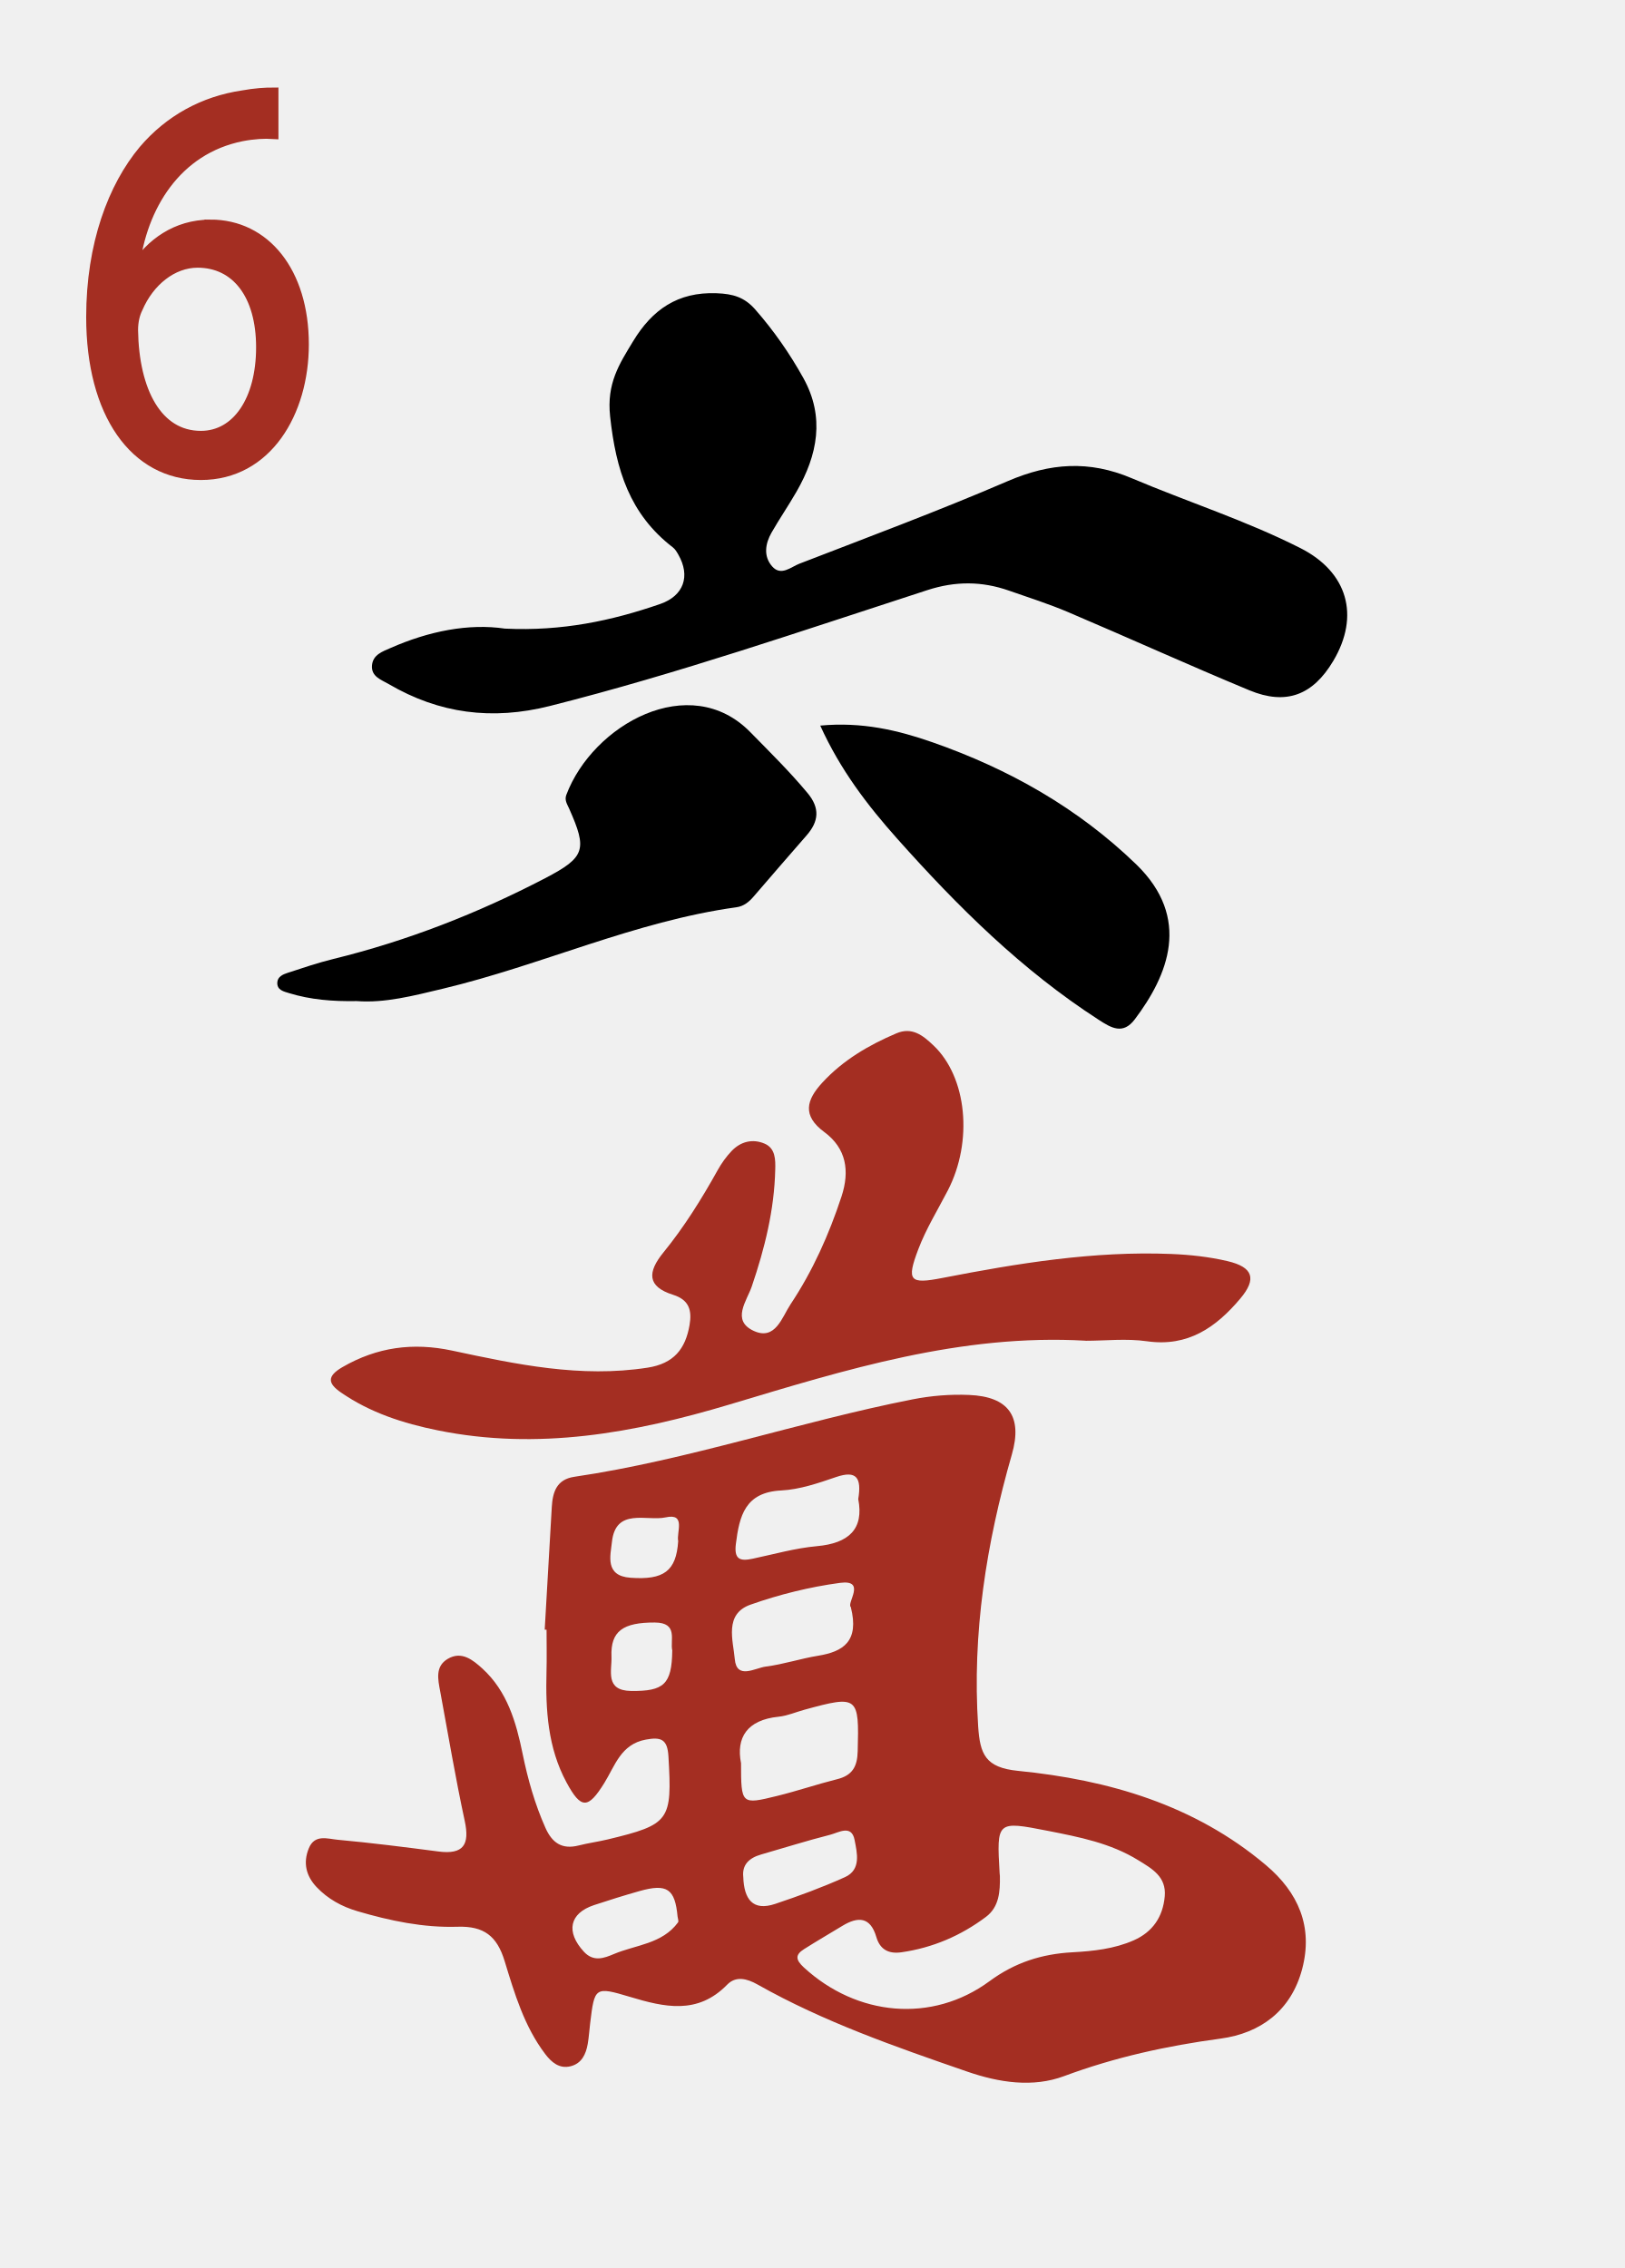
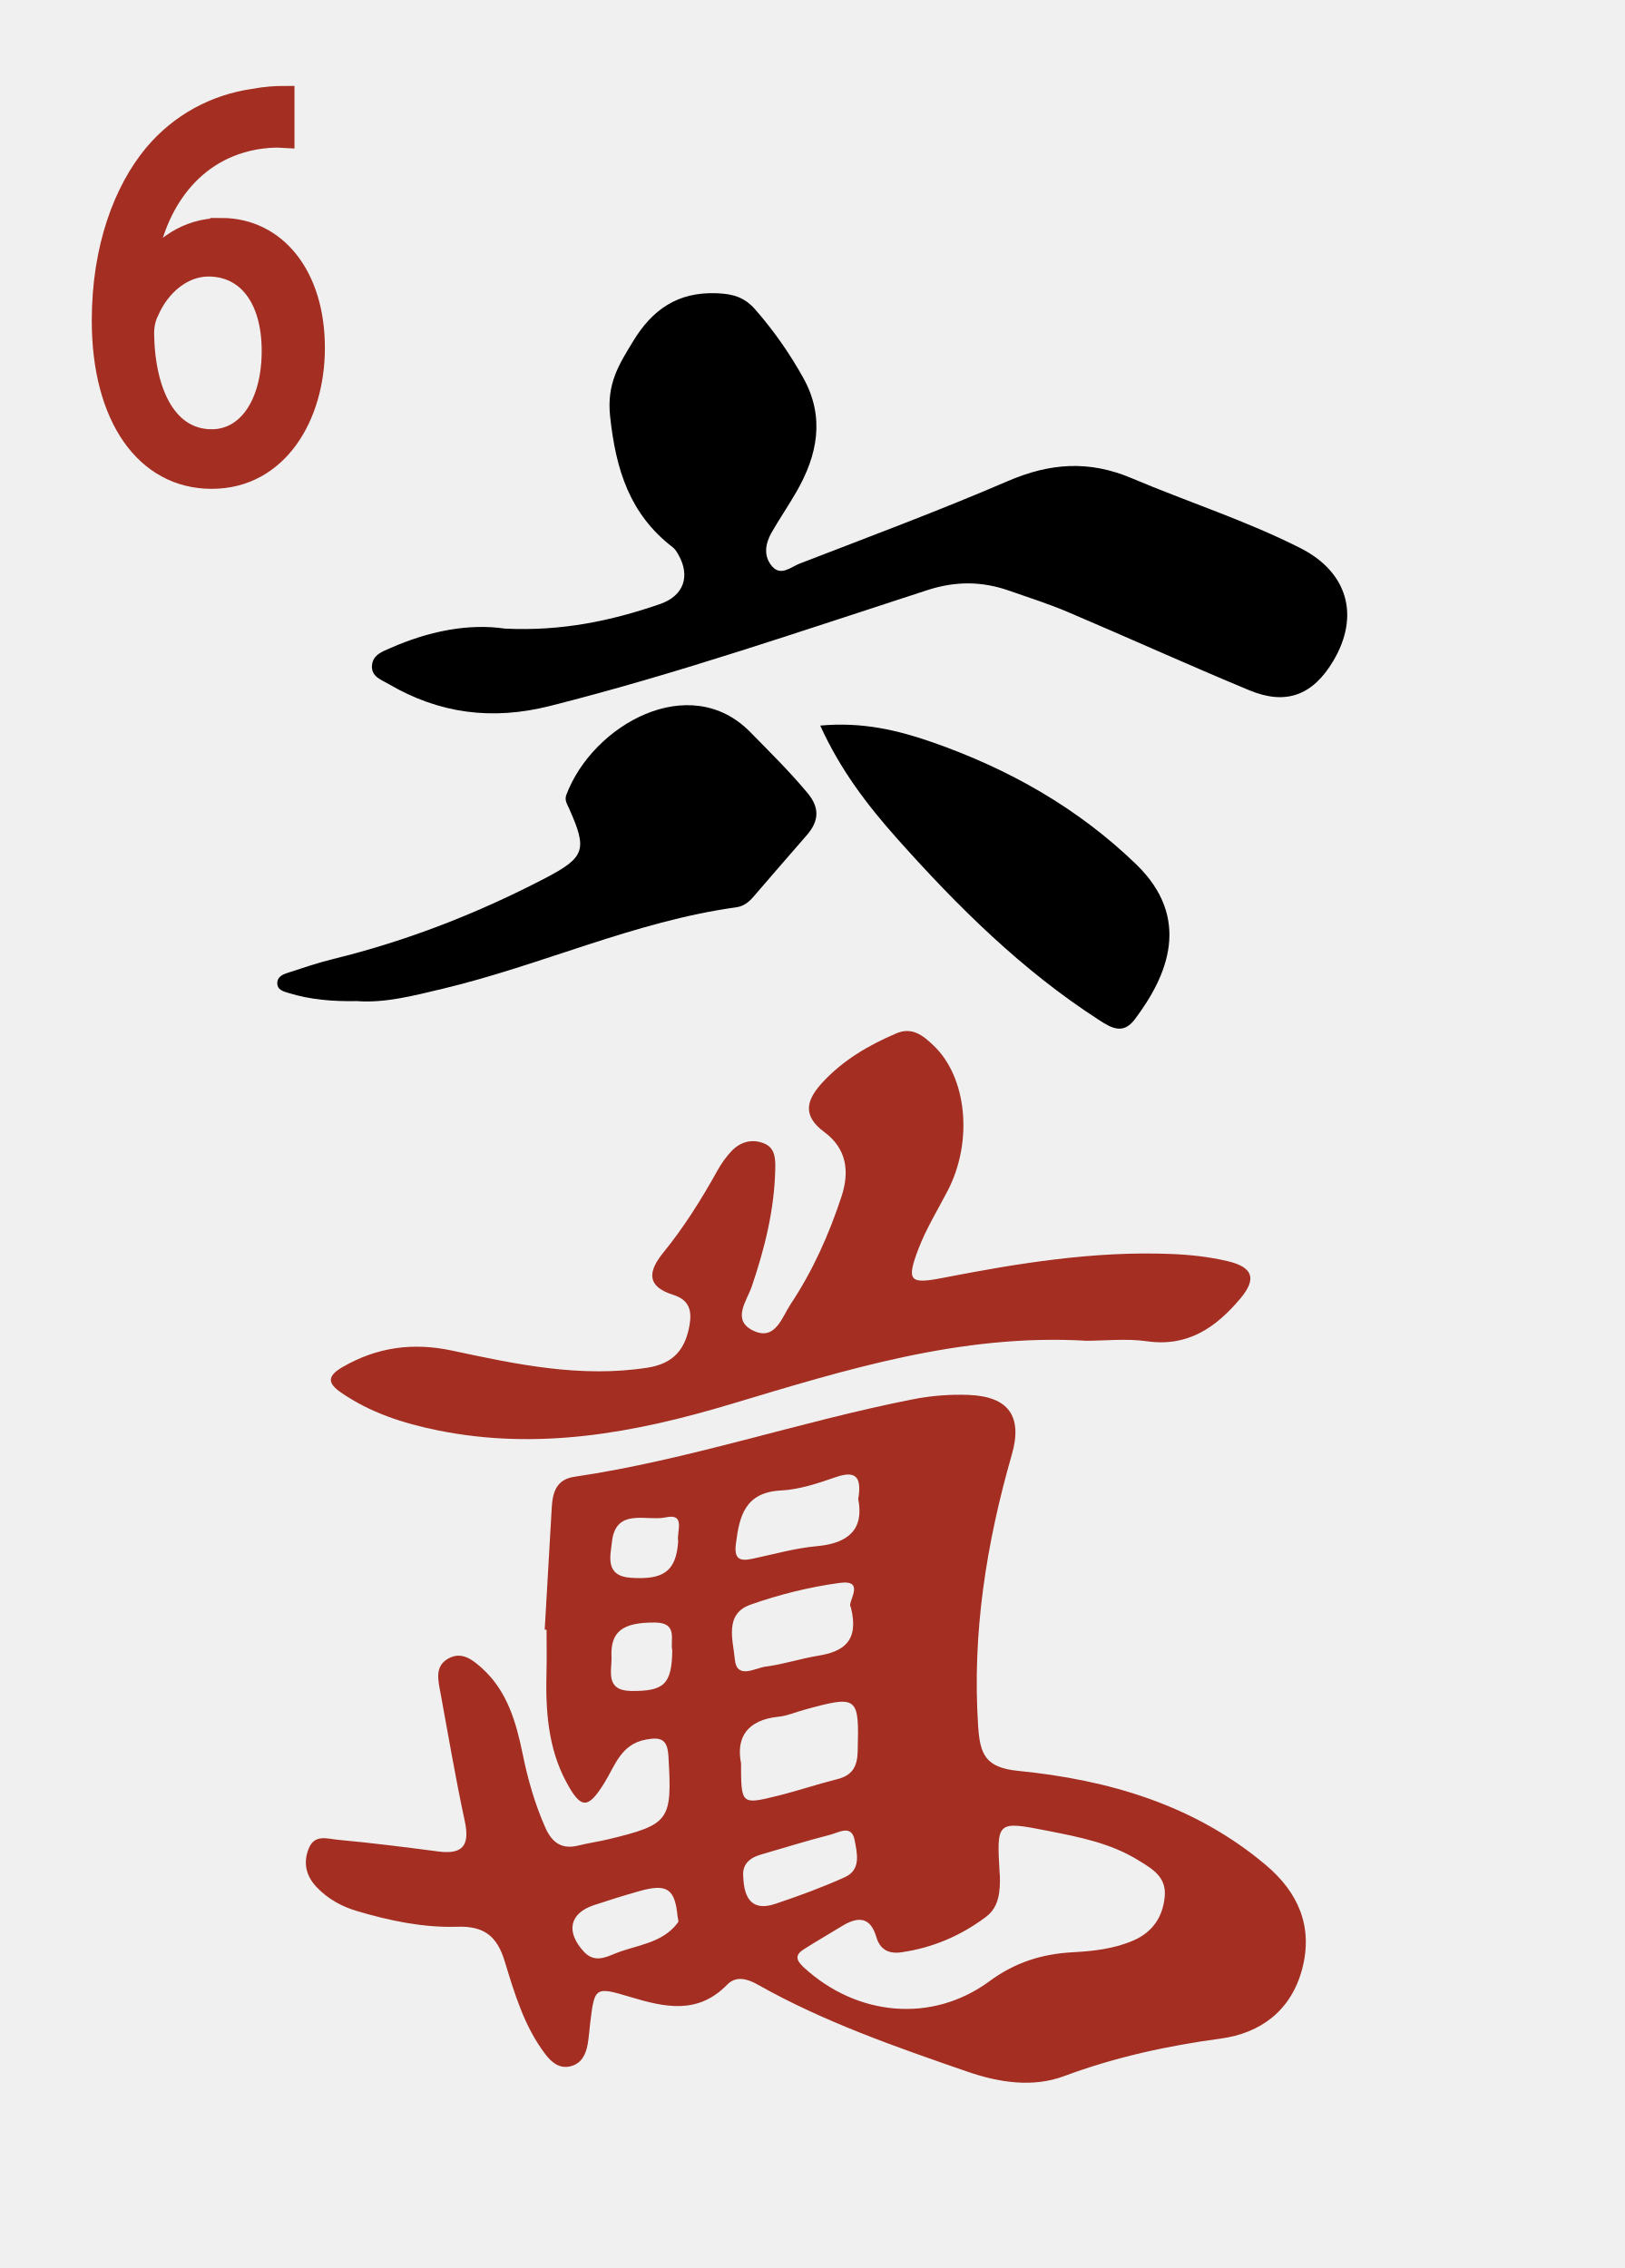
<svg xmlns="http://www.w3.org/2000/svg" id="Layer_1" data-name="Layer 1" viewBox="0 0 310.841 433.986" version="1.1" width="310.841" height="433.986">
  <defs id="defs1">
    <style id="style1">
      .cls-1 {
        fill: #fff;
      }

      .cls-2 {
        fill: #831618;
      }
    </style>
  </defs>
  <g id="g3" transform="translate(-102.01,-24.92989)">
    <g id="g2" style="fill:none">
      <path d="m 412.83,293.71 c 0,-77.84 0.02,-155.7 0,-233.54 0,-10.31 -3.95,-18.92 -11.49,-25.92 -7.18,-6.67 -15.82,-9.34 -25.47,-9.32 -20.07,0.03 -40.14,0.03 -60.21,0.03 -59.06,0 -118.11,-0.02 -177.16,-0.03 -11.34,0 -20.72,4.34 -28.15,12.89 -6.27,7.22 -8.35,15.73 -8.34,25.12 0.08,59.52 0.04,119.04 0.04,178.55 0,49.66 -0.01,99.31 0,148.97 0,11.71 -0.06,23.43 0.17,35.14 0.17,8.21 3.52,15.25 9.04,21.3 8.08,8.86 18.27,11.9 30.02,11.88 72.97,-0.12 145.95,-0.03 218.92,-0.1 7.99,-0.01 16.05,0.84 23.98,-0.63 17.04,-3.17 28.65,-17.63 28.66,-35.57 0.03,-42.93 -0.01,-85.85 -0.01,-128.78 z m -2.43,-51.84 h -0.05 c 0,59.4 0,118.79 0,178.2 0,5.01 -0.29,9.96 -2.06,14.73 -4.8,12.96 -17.23,21.4 -31.66,21.4 -77.27,0 -154.53,-0.02 -231.79,-0.03 -2.55,0 -5.11,0.06 -7.66,-0.03 -18.18,-0.65 -31.86,-14.28 -32.59,-32.44 -0.03,-0.93 -0.02,-1.85 -0.02,-2.78 0,-119.38 0.02,-238.75 -0.03,-358.13 0,-9.73 2.62,-18.27 9.62,-25.26 6.96,-6.93 15.36,-10.01 25.14,-10 56.96,0.06 113.93,0.03 170.89,0.03 22.28,0 44.55,-0.09 66.82,0.03 16.55,0.09 29.64,10.91 32.75,26.74 0.84,4.24 0.62,8.55 0.63,12.84 0,58.24 0,116.48 0,174.72 z" id="path1" style="fill:none" />
      <path class="cls-1" d="m 410.4,241.87 h -0.05 c 0,59.4 0,118.79 0,178.2 0,5.01 -0.29,9.96 -2.06,14.73 -4.8,12.96 -17.23,21.4 -31.66,21.4 -77.27,0 -154.53,-0.02 -231.79,-0.03 -2.55,0 -5.11,0.06 -7.66,-0.03 -18.18,-0.65 -31.86,-14.28 -32.59,-32.44 -0.03,-0.93 -0.02,-1.85 -0.02,-2.78 0,-119.38 0.02,-238.75 -0.03,-358.13 0,-9.73 2.62,-18.27 9.62,-25.26 6.96,-6.93 15.36,-10.01 25.14,-10 56.96,0.06 113.93,0.03 170.89,0.03 22.28,0 44.55,-0.09 66.82,0.03 16.55,0.09 29.64,10.91 32.75,26.74 0.84,4.24 0.62,8.55 0.63,12.84 0,58.24 0,116.48 0,174.72 z" id="path2" style="fill:none" />
    </g>
-     <path class="cls-2" d="m 142.264,67.955 c -6.557,0 -11.471,3.701 -14.292,8.175 h -0.274 c 1.368,-11.662 8.009,-22.657 20.575,-25.168 2.273,-0.44 4.367,-0.547 6.009,-0.44 v -7.842 c -1.452,0 -3.463,0.107 -5.831,0.547 -7.461,1.095 -14.018,4.688 -18.932,10.46 -5.831,6.973 -10.02,17.98 -10.02,31.915 0,18.409 8.282,30.178 20.944,30.178 12.661,0 19.658,-11.983 19.658,-24.954 0,-13.839 -7.378,-22.883 -17.838,-22.883 z m -1.821,40.423 c -8.377,0 -12.84,-8.603 -13.018,-20.265 0,-1.737 0.369,-3.165 0.916,-4.248 2.19,-5.117 6.64,-8.711 11.471,-8.711 7.378,0 12.197,6.105 12.197,16.231 0,10.127 -4.641,16.993 -11.567,16.993 z" id="path3" style="stroke-width:2;fill:#a42e22;fill-opacity:1;stroke-dasharray:none;stroke:#a42e22;stroke-opacity:1" />
+     <path class="cls-2" d="m 144.334,68.645 c -6.557,0 -11.471,3.701 -14.292,8.175 h -0.274 c 1.368,-11.662 8.009,-22.657 20.575,-25.168 2.273,-0.44 4.367,-0.547 6.009,-0.44 v -7.842 c -1.452,0 -3.463,0.107 -5.831,0.547 -7.461,1.095 -14.018,4.688 -18.932,10.46 -5.831,6.973 -10.02,17.98 -10.02,31.915 0,18.409 8.282,30.178 20.944,30.178 12.661,0 19.658,-11.983 19.658,-24.954 0,-13.839 -7.378,-22.883 -17.838,-22.883 z m -1.821,40.423 c -8.377,0 -12.84,-8.603 -13.018,-20.265 0,-1.737 0.369,-3.165 0.916,-4.248 2.19,-5.117 6.64,-8.711 11.471,-8.711 7.378,0 12.197,6.105 12.197,16.231 0,10.127 -4.641,16.993 -11.567,16.993 z" id="path3" style="fill:#a42e22;fill-opacity:1;stroke:#a42e22;stroke-width:4;stroke-dasharray:none;stroke-opacity:1" />
  </g>
  <g id="g8" transform="matrix(1.041989,0,0,1.041989,-112.8185,-35.52134)">
    <path class="cls-2" d="m 208.29,333.35 c 0.43,-7.5 0.87,-15 1.3,-22.5 0.16,-2.77 0.89,-5.08 4.14,-5.56 21.08,-3.11 41.26,-10.12 62.11,-14.22 3.39,-0.67 6.93,-0.96 10.38,-0.81 7.25,0.3 9.85,3.95 7.85,10.92 -4.69,16.33 -7.32,32.86 -6.19,49.94 0.34,5.09 1.3,7.57 7.31,8.17 16.61,1.65 32.41,6.23 45.54,17.32 5.92,5 8.7,11.29 6.64,19.08 -2.03,7.65 -7.64,11.78 -14.97,12.77 -9.86,1.33 -19.38,3.41 -28.74,6.89 -5.74,2.14 -11.93,1.2 -17.82,-0.84 -13.16,-4.55 -26.3,-9.11 -38.48,-15.99 -2,-1.13 -4,-1.57 -5.56,0.03 -5.44,5.58 -11.52,4.15 -17.88,2.24 -6.43,-1.93 -6.48,-1.77 -7.28,4.83 -0.16,1.27 -0.23,2.56 -0.45,3.82 -0.33,1.89 -1.11,3.59 -3.15,4.1 -2.08,0.52 -3.53,-0.76 -4.66,-2.25 -3.85,-5.07 -5.63,-11.12 -7.44,-17.04 -1.41,-4.64 -3.81,-6.48 -8.65,-6.33 -6.25,0.2 -12.4,-1.09 -18.4,-2.86 -2.86,-0.84 -5.44,-2.26 -7.49,-4.43 -1.91,-2.02 -2.52,-4.43 -1.43,-7.1 1.07,-2.65 3.44,-1.76 5.25,-1.59 6.2,0.57 12.37,1.35 18.55,2.16 4.62,0.6 5.78,-1.26 4.83,-5.64 -1.7,-7.88 -3.03,-15.84 -4.5,-23.77 -0.41,-2.19 -0.96,-4.57 1.38,-5.96 2.56,-1.52 4.64,0.21 6.37,1.78 4.57,4.17 6.2,9.85 7.38,15.63 0.96,4.7 2.25,9.25 4.2,13.63 1.22,2.73 3.02,4 6.07,3.23 1.77,-0.45 3.6,-0.69 5.38,-1.12 11.42,-2.75 11.82,-3.45 11.13,-15.25 -0.18,-3.16 -1.37,-3.59 -4.14,-3.08 -4.6,0.84 -5.66,4.79 -7.64,7.98 -2.97,4.78 -4.26,4.86 -6.95,-0.14 -3.41,-6.32 -3.85,-13.28 -3.66,-20.32 0.07,-2.56 0.01,-5.13 0.01,-7.7 h -0.3 z m 83.58,45.27 c 0.05,2.81 -0.12,5.66 -2.56,7.49 -4.6,3.45 -9.78,5.68 -15.52,6.5 -2.32,0.33 -3.93,-0.48 -4.61,-2.81 -1.09,-3.73 -3.36,-3.79 -6.24,-2.04 -2.34,1.42 -4.71,2.8 -7.03,4.27 -1.65,1.04 -1.56,1.95 -0.05,3.35 9.75,8.98 23.55,10.31 34.1,2.54 4.68,-3.45 9.61,-5 15.21,-5.31 3.84,-0.21 7.69,-0.62 11.26,-2.19 3.48,-1.53 5.37,-4.3 5.71,-8.08 0.32,-3.61 -2.33,-5.08 -4.85,-6.63 -5.09,-3.15 -10.86,-4.27 -16.6,-5.4 -9.41,-1.85 -9.42,-1.81 -8.87,7.76 0.01,0.18 0.02,0.37 0.05,0.55 z m -47.53,-20.78 c 0.01,7.62 0.03,7.68 6.61,6.06 3.71,-0.91 7.34,-2.15 11.05,-3.08 2.77,-0.69 3.69,-2.3 3.76,-5.11 0.28,-10.12 0.08,-10.35 -9.79,-7.64 -1.58,0.43 -3.13,1.12 -4.74,1.28 -5.82,0.59 -7.8,3.87 -6.9,8.48 z m 20.17,-28.62 c -0.88,-0.66 2.94,-5.11 -2.01,-4.45 -5.56,0.75 -11.13,2.13 -16.42,4 -4.87,1.72 -3.19,6.57 -2.89,9.99 0.34,3.86 3.72,1.63 5.7,1.38 3.24,-0.41 6.39,-1.47 9.61,-1.99 4.6,-0.75 7.59,-2.63 6,-8.92 z m 1.35,-19.83 c 0.65,-3.94 -0.32,-5.33 -4.05,-4.06 -3.27,1.12 -6.69,2.3 -10.09,2.47 -6.63,0.33 -7.68,4.64 -8.33,9.83 -0.35,2.82 0.76,3.2 3.06,2.71 3.93,-0.83 7.84,-1.95 11.82,-2.31 5.86,-0.53 8.67,-3.14 7.59,-8.66 z m -21.11,69.39 c 0.14,4.06 1.72,6.33 5.87,4.94 4.33,-1.45 8.64,-3.03 12.8,-4.91 3.03,-1.37 2.22,-4.48 1.77,-6.83 -0.56,-2.9 -2.95,-1.34 -4.49,-0.95 -4.26,1.08 -8.45,2.41 -12.67,3.62 -2.2,0.63 -3.53,1.88 -3.28,4.13 z m -12.06,7.29 c -0.47,-5.12 -1.93,-6.13 -7,-4.7 -2.8,0.79 -5.57,1.66 -8.33,2.57 -4.54,1.5 -5.23,4.92 -1.88,8.56 1.79,1.94 3.73,1.18 5.51,0.43 4.04,-1.7 8.87,-1.84 11.78,-5.81 0.16,-0.22 -0.04,-0.7 -0.08,-1.06 z m 0.11,-68.96 c -0.35,-1.6 1.49,-5.2 -2.29,-4.37 -3.47,0.76 -9.21,-1.87 -9.88,4.55 -0.26,2.46 -1.35,6.2 3.41,6.54 6.11,0.44 8.4,-1.21 8.76,-6.72 z m -1.08,20.11 c -0.46,-1.88 1.17,-5.15 -3.22,-5.17 -5.79,-0.02 -8.14,1.56 -7.95,6.25 0.11,2.52 -1.27,6.26 3.61,6.32 6.02,0.07 7.47,-1.23 7.55,-7.4 z" id="path4" style="fill:#a42e22;fill-opacity:1" />
    <path d="m 201.01,149.53 c 10.48,0.5 19.59,-1.45 28.48,-4.52 4.33,-1.5 5.6,-5.12 3.33,-9.08 -0.27,-0.47 -0.57,-0.99 -0.99,-1.31 -7.93,-6.1 -10.47,-14.22 -11.53,-24.07 -0.65,-6.07 1.67,-9.58 4.24,-13.82 3.49,-5.75 8.15,-9.06 15.29,-8.79 3.02,0.11 5.13,0.71 7.13,3 3.41,3.89 6.33,8.09 8.82,12.57 3.99,7.17 2.62,14.14 -1.26,20.88 -1.46,2.54 -3.12,4.96 -4.58,7.51 -1.16,2.04 -1.51,4.33 0.1,6.19 1.63,1.88 3.47,0.11 5.01,-0.48 12.81,-4.95 25.69,-9.75 38.3,-15.18 7.72,-3.32 14.89,-3.85 22.75,-0.51 10.28,4.36 20.96,7.76 30.96,12.83 8.65,4.39 10.97,12.4 6.02,20.72 -3.73,6.27 -8.64,8.19 -15.39,5.39 -11.16,-4.63 -22.17,-9.63 -33.29,-14.36 -3.53,-1.5 -7.21,-2.67 -10.84,-3.94 -4.99,-1.75 -9.83,-1.78 -15.01,-0.1 -22.99,7.45 -45.84,15.36 -69.32,21.28 -10.59,2.67 -20.3,1.41 -29.59,-4.03 -1.36,-0.8 -3.25,-1.36 -3.06,-3.45 0.18,-1.95 1.92,-2.52 3.42,-3.18 7.02,-3.09 14.31,-4.54 20.99,-3.55 z" id="path5" />
    <path class="cls-2" d="m 307.65,280.3 c -22.92,-1.32 -44.13,5.33 -65.38,11.7 -17.56,5.26 -35.26,8.49 -53.62,4.76 -6.36,-1.29 -12.4,-3.24 -17.77,-6.95 -2.37,-1.64 -2.67,-2.95 0.27,-4.66 6.37,-3.69 12.96,-4.56 20.11,-3.04 11.83,2.53 23.64,5.05 35.92,3.14 4.83,-0.75 6.96,-3.45 7.71,-7.85 0.45,-2.65 -0.06,-4.6 -3.02,-5.53 -4.83,-1.52 -4.71,-4.18 -1.78,-7.78 3.82,-4.69 7.02,-9.83 9.97,-15.13 0.7,-1.26 1.57,-2.47 2.56,-3.51 1.67,-1.74 3.85,-2.28 6.05,-1.34 2,0.86 2,2.96 1.95,4.77 -0.17,7.4 -1.93,14.47 -4.31,21.46 -0.9,2.64 -3.81,6.24 0.37,8.16 3.98,1.83 5.2,-2.56 6.75,-4.89 4.07,-6.11 7.06,-12.81 9.36,-19.8 1.54,-4.69 0.88,-8.84 -3.15,-11.82 -4.12,-3.04 -3.3,-5.9 -0.39,-9.07 3.8,-4.13 8.5,-6.89 13.6,-9.06 2.91,-1.24 4.9,0.39 6.81,2.2 6.17,5.83 7.32,17.62 2.64,26.66 -1.85,3.57 -3.99,7.04 -5.41,10.78 -2.22,5.85 -1.59,6.45 4.45,5.27 13.87,-2.7 27.79,-4.97 41.98,-4.4 3.46,0.14 6.97,0.52 10.33,1.31 4.74,1.11 5.42,3.27 2.34,6.91 -4.44,5.26 -9.59,8.89 -17.12,7.81 -3.77,-0.54 -7.68,-0.09 -11.23,-0.09 z" id="path6" style="fill:#a42e22;fill-opacity:1" />
    <path d="m 173.78,217.93 c -4.49,0.08 -8.49,-0.26 -12.39,-1.45 -1,-0.31 -2.28,-0.55 -2.2,-1.98 0.06,-1.05 1.05,-1.48 1.88,-1.75 2.78,-0.91 5.56,-1.85 8.4,-2.55 13.59,-3.33 26.53,-8.39 38.91,-14.84 7.39,-3.85 7.73,-5.27 4.41,-12.75 -0.37,-0.84 -0.9,-1.57 -0.53,-2.55 4.87,-12.92 22.67,-22.83 33.76,-11.54 3.59,3.66 7.23,7.24 10.52,11.19 2.33,2.79 2.08,5.22 -0.16,7.79 -3.25,3.73 -6.49,7.46 -9.71,11.21 -0.86,1.01 -1.84,1.81 -3.18,1.99 -18.64,2.58 -35.76,10.63 -53.91,14.96 -5.35,1.28 -10.67,2.67 -15.81,2.27 z" id="path7" />
    <path d="m 258.87,167.34 c 7.71,-0.72 14.26,0.84 20.67,3.08 13.97,4.89 26.63,12.03 37.33,22.37 10.26,9.92 5.84,20.44 -0.23,28.49 -2.16,2.87 -4.31,1.59 -6.62,0.09 -14.12,-9.11 -25.9,-20.8 -37,-33.26 -5.47,-6.14 -10.43,-12.6 -14.14,-20.78 z" id="path8" />
  </g>
</svg>
